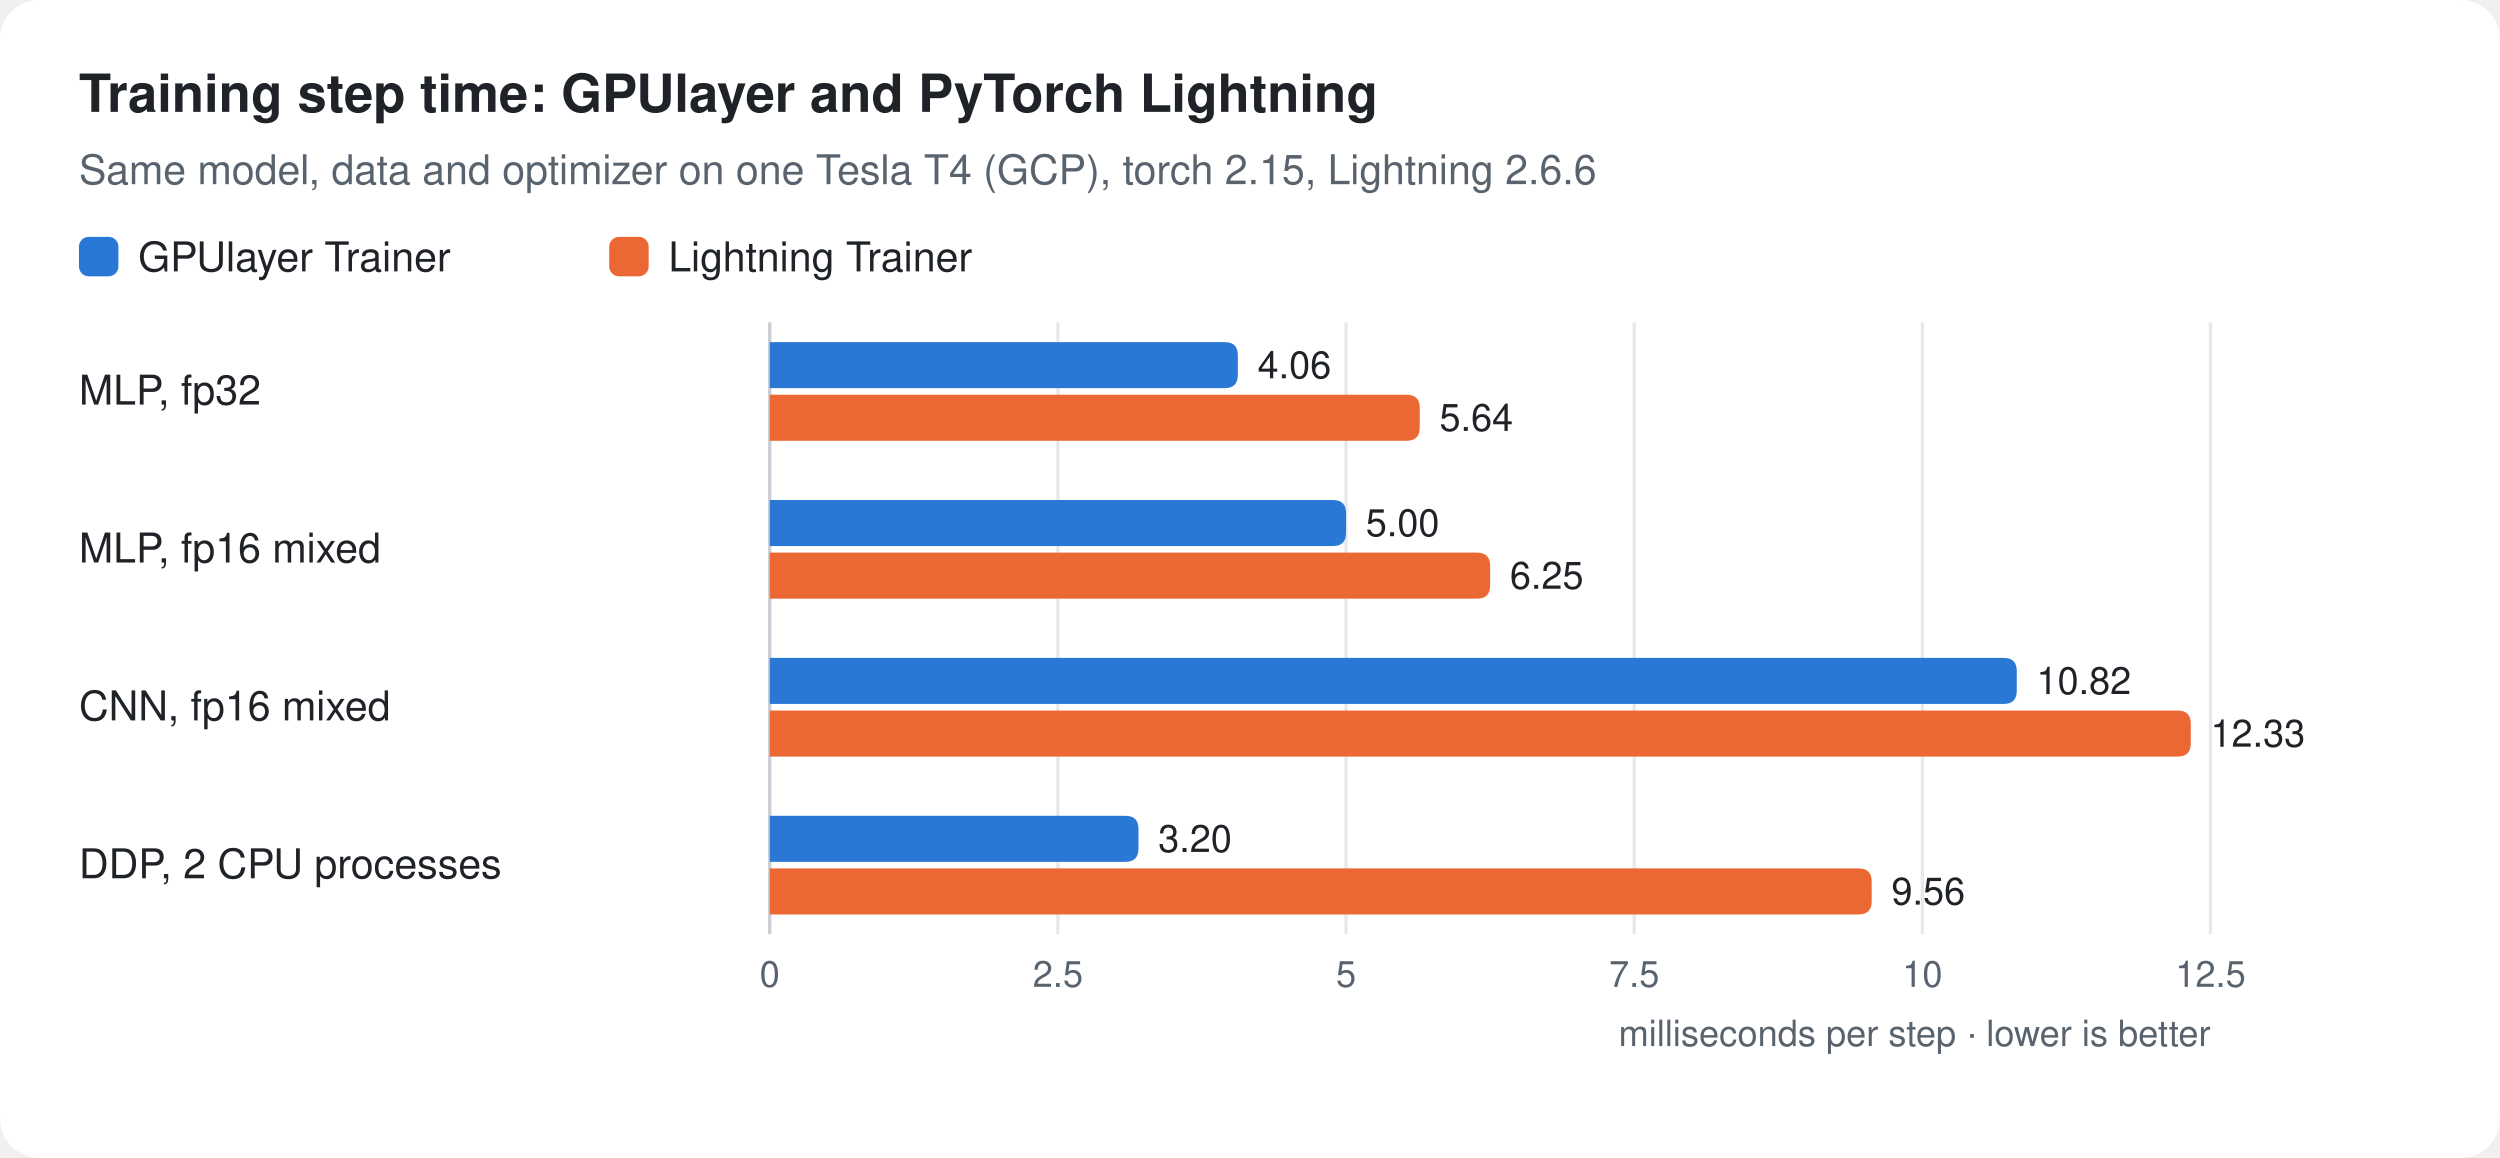
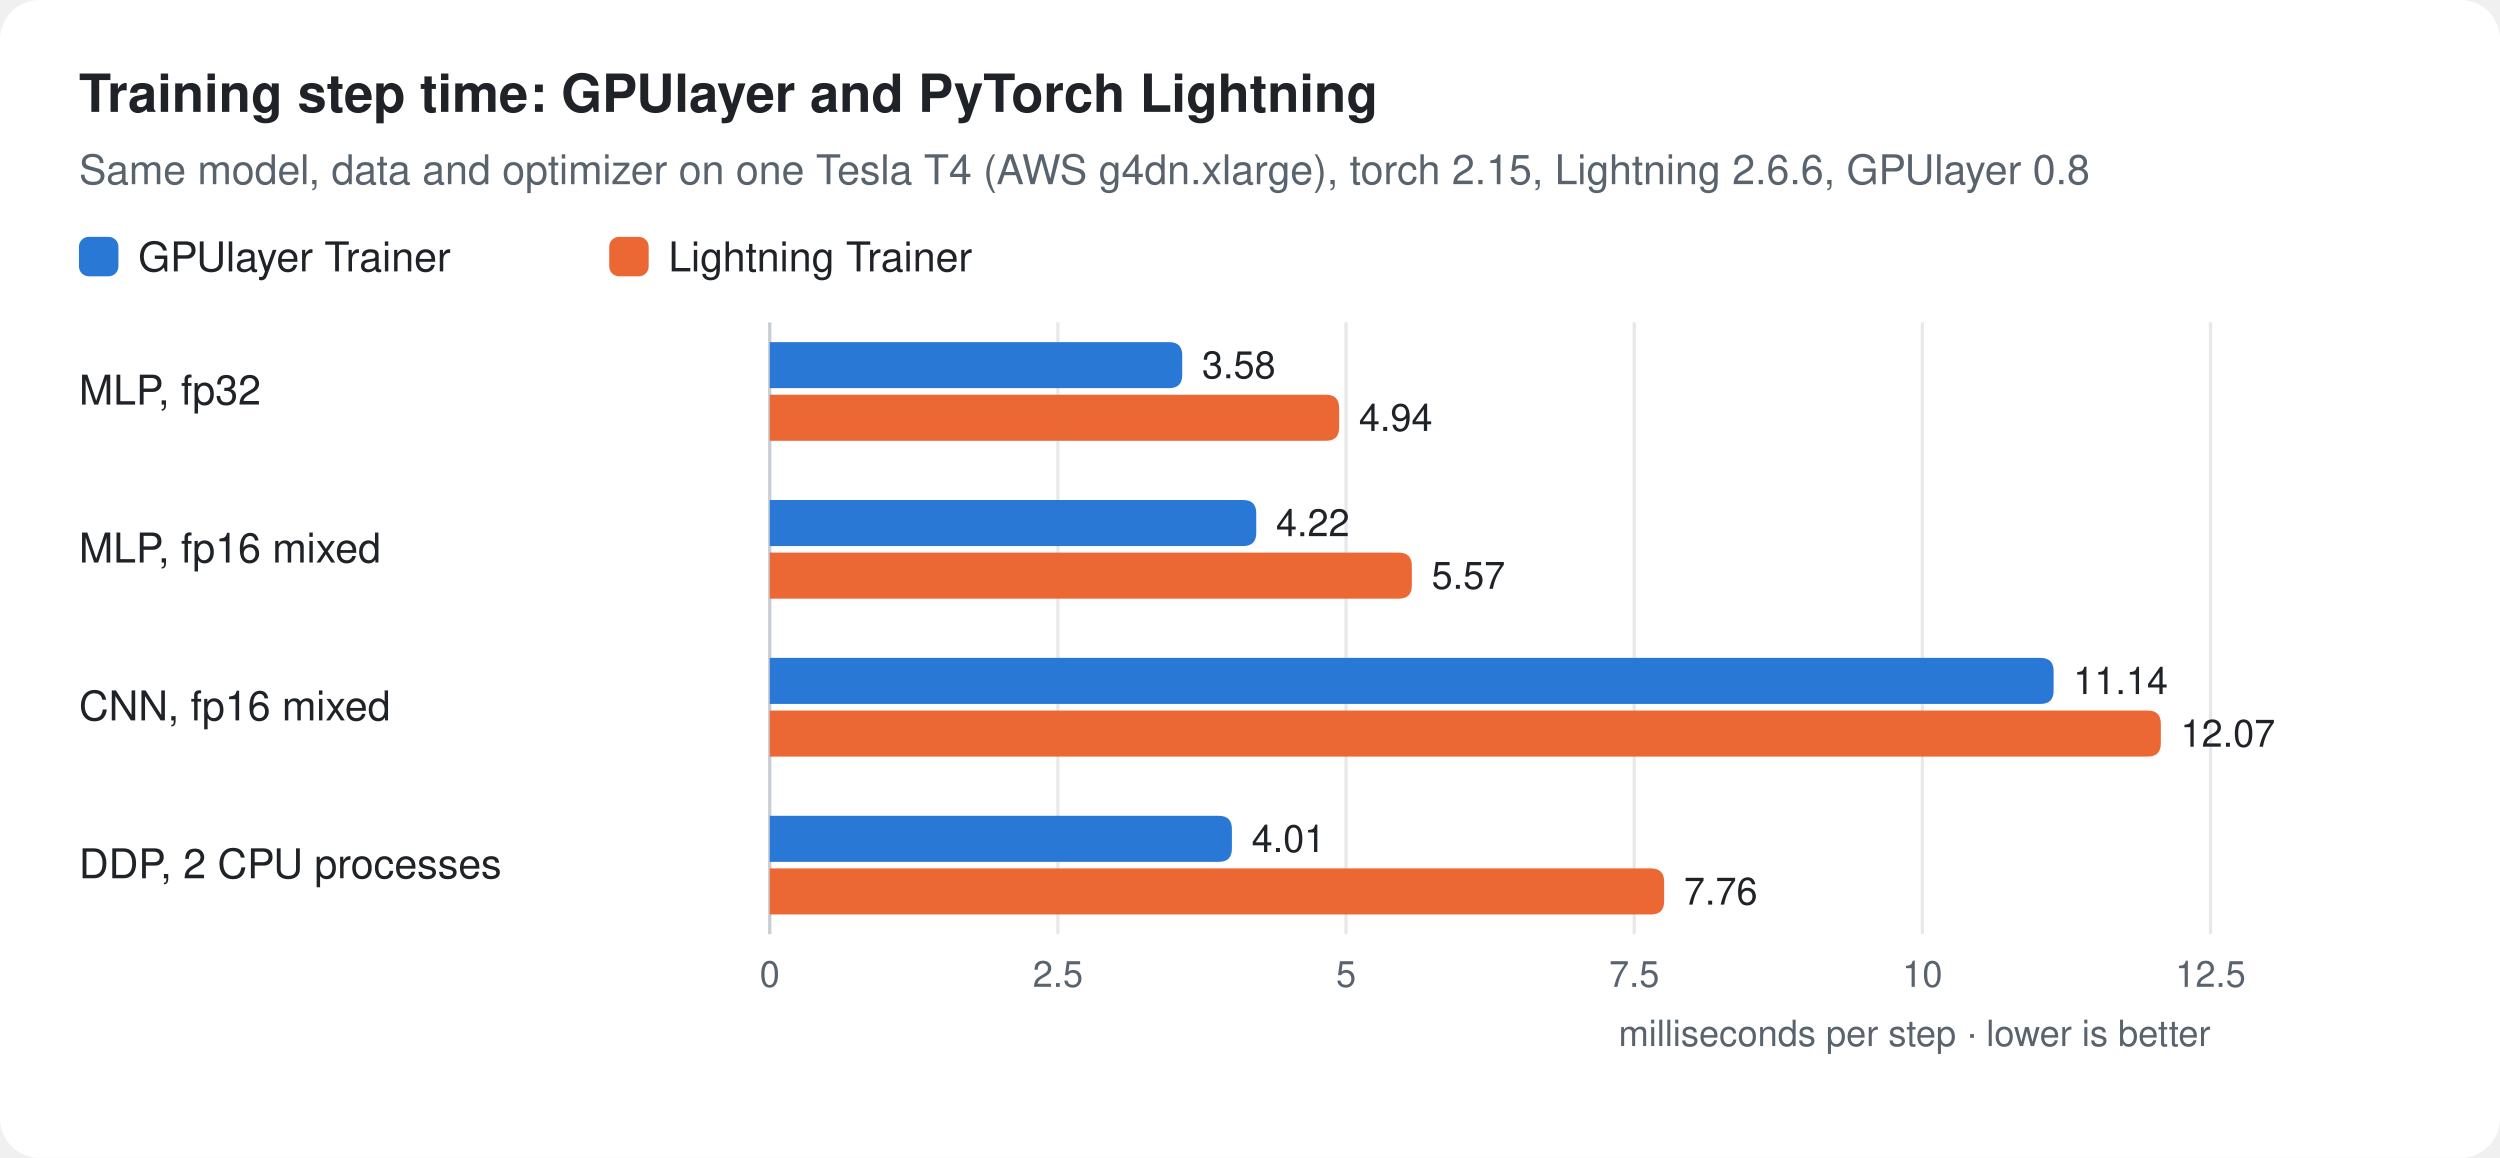
- <svg xmlns="http://www.w3.org/2000/svg" viewBox="0 0 760 352" width="760" height="352" role="img" aria-label="Training step time: GPUlayer and PyTorch Lightning: Same model, data and optimizer on one Tesla T4 (GCP), torch 2.15, Lightning 2.6.6">
+ <svg xmlns="http://www.w3.org/2000/svg" viewBox="0 0 760 352" width="760" height="352" role="img" aria-label="Training step time: GPUlayer and PyTorch Lightning: Same model, data and optimizer on one Tesla T4 (AWS g4dn.xlarge), torch 2.15, Lightning 2.6.6, GPUlayer 0.8">
  <rect width="760" height="352" rx="12" fill="#ffffff" />
  <text x="24.0" y="34.0" font-family="-apple-system, 'Segoe UI', Helvetica, Arial, sans-serif" font-size="16" font-weight="600" fill="#1f2328" text-anchor="start">Training step time: GPUlayer and PyTorch Lightning</text>
-   <text x="24.0" y="56.0" font-family="-apple-system, 'Segoe UI', Helvetica, Arial, sans-serif" font-size="12.5" font-weight="400" fill="#59636e" text-anchor="start">Same model, data and optimizer on one Tesla T4 (GCP), torch 2.15, Lightning 2.6.6</text>
+   <text x="24.0" y="56.0" font-family="-apple-system, 'Segoe UI', Helvetica, Arial, sans-serif" font-size="12.5" font-weight="400" fill="#59636e" text-anchor="start">Same model, data and optimizer on one Tesla T4 (AWS g4dn.xlarge), torch 2.15, Lightning 2.6.6, GPUlayer 0.8</text>
  <rect x="24" y="72" width="12" height="12" rx="3" fill="#2a78d6" />
  <text x="42.0" y="82.5" font-family="-apple-system, 'Segoe UI', Helvetica, Arial, sans-serif" font-size="12.5" font-weight="400" fill="#1f2328" text-anchor="start">GPUlayer Trainer</text>
  <rect x="185.2" y="72" width="12" height="12" rx="3" fill="#eb6834" />
  <text x="203.2" y="82.5" font-family="-apple-system, 'Segoe UI', Helvetica, Arial, sans-serif" font-size="12.5" font-weight="400" fill="#1f2328" text-anchor="start">Lightning Trainer</text>
  <line x1="234.0" y1="98" x2="234.0" y2="284" stroke="#c9ced4" stroke-width="1" />
  <text x="234.0" y="300.0" font-family="-apple-system, 'Segoe UI', Helvetica, Arial, sans-serif" font-size="11" font-weight="400" fill="#59636e" text-anchor="middle">0</text>
  <line x1="321.6" y1="98" x2="321.6" y2="284" stroke="#e6e8eb" stroke-width="1" />
  <text x="321.6" y="300.0" font-family="-apple-system, 'Segoe UI', Helvetica, Arial, sans-serif" font-size="11" font-weight="400" fill="#59636e" text-anchor="middle">2.5</text>
  <line x1="409.2" y1="98" x2="409.2" y2="284" stroke="#e6e8eb" stroke-width="1" />
  <text x="409.2" y="300.0" font-family="-apple-system, 'Segoe UI', Helvetica, Arial, sans-serif" font-size="11" font-weight="400" fill="#59636e" text-anchor="middle">5</text>
  <line x1="496.8" y1="98" x2="496.8" y2="284" stroke="#e6e8eb" stroke-width="1" />
  <text x="496.8" y="300.0" font-family="-apple-system, 'Segoe UI', Helvetica, Arial, sans-serif" font-size="11" font-weight="400" fill="#59636e" text-anchor="middle">7.5</text>
  <line x1="584.4" y1="98" x2="584.4" y2="284" stroke="#e6e8eb" stroke-width="1" />
  <text x="584.4" y="300.0" font-family="-apple-system, 'Segoe UI', Helvetica, Arial, sans-serif" font-size="11" font-weight="400" fill="#59636e" text-anchor="middle">10</text>
  <line x1="672.0" y1="98" x2="672.0" y2="284" stroke="#e6e8eb" stroke-width="1" />
  <text x="672.0" y="300.0" font-family="-apple-system, 'Segoe UI', Helvetica, Arial, sans-serif" font-size="11" font-weight="400" fill="#59636e" text-anchor="middle">12.5</text>
  <text x="672.0" y="318.0" font-family="-apple-system, 'Segoe UI', Helvetica, Arial, sans-serif" font-size="11" font-weight="400" fill="#59636e" text-anchor="end">milliseconds per step · lower is better</text>
  <text x="24.0" y="123.0" font-family="-apple-system, 'Segoe UI', Helvetica, Arial, sans-serif" font-size="12.5" font-weight="400" fill="#1f2328" text-anchor="start">MLP, fp32</text>
-   <path d="M234.0 104.0H372.3Q376.3 104.0 376.3 108.0V114.0Q376.3 118.0 372.3 118.0H234.0Z" fill="#2a78d6" />
-   <text x="382.3" y="115.0" font-family="-apple-system, 'Segoe UI', Helvetica, Arial, sans-serif" font-size="11.5" font-weight="400" fill="#1f2328" text-anchor="start">4.06</text>
-   <path d="M234.0 120.0H427.6Q431.6 120.0 431.6 124.0V130.0Q431.6 134.0 427.6 134.0H234.0Z" fill="#eb6834" />
-   <text x="437.6" y="131.0" font-family="-apple-system, 'Segoe UI', Helvetica, Arial, sans-serif" font-size="11.5" font-weight="400" fill="#1f2328" text-anchor="start">5.64</text>
+   <path d="M234.0 104.0H355.4Q359.4 104.0 359.4 108.0V114.0Q359.4 118.0 355.4 118.0H234.0Z" fill="#2a78d6" />
+   <text x="365.4" y="115.0" font-family="-apple-system, 'Segoe UI', Helvetica, Arial, sans-serif" font-size="11.5" font-weight="400" fill="#1f2328" text-anchor="start">3.58</text>
+   <path d="M234.0 120.0H403.1Q407.1 120.0 407.1 124.0V130.0Q407.1 134.0 403.1 134.0H234.0Z" fill="#eb6834" />
+   <text x="413.1" y="131.0" font-family="-apple-system, 'Segoe UI', Helvetica, Arial, sans-serif" font-size="11.5" font-weight="400" fill="#1f2328" text-anchor="start">4.94</text>
  <text x="24.0" y="171.0" font-family="-apple-system, 'Segoe UI', Helvetica, Arial, sans-serif" font-size="12.5" font-weight="400" fill="#1f2328" text-anchor="start">MLP, fp16 mixed</text>
-   <path d="M234.0 152.0H405.2Q409.2 152.0 409.2 156.0V162.0Q409.2 166.0 405.2 166.0H234.0Z" fill="#2a78d6" />
-   <text x="415.2" y="163.0" font-family="-apple-system, 'Segoe UI', Helvetica, Arial, sans-serif" font-size="11.5" font-weight="400" fill="#1f2328" text-anchor="start">5.00</text>
-   <path d="M234.0 168.0H449.0Q453.0 168.0 453.0 172.0V178.0Q453.0 182.0 449.0 182.0H234.0Z" fill="#eb6834" />
-   <text x="459.0" y="179.0" font-family="-apple-system, 'Segoe UI', Helvetica, Arial, sans-serif" font-size="11.5" font-weight="400" fill="#1f2328" text-anchor="start">6.25</text>
+   <path d="M234.0 152.0H377.9Q381.9 152.0 381.9 156.0V162.0Q381.9 166.0 377.9 166.0H234.0Z" fill="#2a78d6" />
+   <text x="387.9" y="163.0" font-family="-apple-system, 'Segoe UI', Helvetica, Arial, sans-serif" font-size="11.5" font-weight="400" fill="#1f2328" text-anchor="start">4.22</text>
+   <path d="M234.0 168.0H425.2Q429.2 168.0 429.2 172.0V178.0Q429.2 182.0 425.2 182.0H234.0Z" fill="#eb6834" />
+   <text x="435.2" y="179.0" font-family="-apple-system, 'Segoe UI', Helvetica, Arial, sans-serif" font-size="11.5" font-weight="400" fill="#1f2328" text-anchor="start">5.57</text>
  <text x="24.0" y="219.0" font-family="-apple-system, 'Segoe UI', Helvetica, Arial, sans-serif" font-size="12.5" font-weight="400" fill="#1f2328" text-anchor="start">CNN, fp16 mixed</text>
-   <path d="M234.0 200.0H609.1Q613.1 200.0 613.1 204.0V210.0Q613.1 214.0 609.1 214.0H234.0Z" fill="#2a78d6" />
-   <text x="619.1" y="211.0" font-family="-apple-system, 'Segoe UI', Helvetica, Arial, sans-serif" font-size="11.5" font-weight="400" fill="#1f2328" text-anchor="start">10.82</text>
-   <path d="M234.0 216.0H662.0Q666.0 216.0 666.0 220.0V226.0Q666.0 230.0 662.0 230.0H234.0Z" fill="#eb6834" />
-   <text x="672.0" y="227.0" font-family="-apple-system, 'Segoe UI', Helvetica, Arial, sans-serif" font-size="11.5" font-weight="400" fill="#1f2328" text-anchor="start">12.33</text>
+   <path d="M234.0 200.0H620.3Q624.3 200.0 624.3 204.0V210.0Q624.3 214.0 620.3 214.0H234.0Z" fill="#2a78d6" />
+   <text x="630.3" y="211.0" font-family="-apple-system, 'Segoe UI', Helvetica, Arial, sans-serif" font-size="11.5" font-weight="400" fill="#1f2328" text-anchor="start">11.14</text>
+   <path d="M234.0 216.0H652.9Q656.9 216.0 656.9 220.0V226.0Q656.9 230.0 652.9 230.0H234.0Z" fill="#eb6834" />
+   <text x="662.9" y="227.0" font-family="-apple-system, 'Segoe UI', Helvetica, Arial, sans-serif" font-size="11.5" font-weight="400" fill="#1f2328" text-anchor="start">12.07</text>
  <text x="24.0" y="267.0" font-family="-apple-system, 'Segoe UI', Helvetica, Arial, sans-serif" font-size="12.5" font-weight="400" fill="#1f2328" text-anchor="start">DDP, 2 CPU processes</text>
-   <path d="M234.0 248.0H342.1Q346.1 248.0 346.1 252.0V258.0Q346.1 262.0 342.1 262.0H234.0Z" fill="#2a78d6" />
-   <text x="352.1" y="259.0" font-family="-apple-system, 'Segoe UI', Helvetica, Arial, sans-serif" font-size="11.5" font-weight="400" fill="#1f2328" text-anchor="start">3.20</text>
-   <path d="M234.0 264.0H565.0Q569.0 264.0 569.0 268.0V274.0Q569.0 278.0 565.0 278.0H234.0Z" fill="#eb6834" />
-   <text x="575.0" y="275.0" font-family="-apple-system, 'Segoe UI', Helvetica, Arial, sans-serif" font-size="11.5" font-weight="400" fill="#1f2328" text-anchor="start">9.56</text>
+   <path d="M234.0 248.0H370.5Q374.5 248.0 374.5 252.0V258.0Q374.5 262.0 370.5 262.0H234.0Z" fill="#2a78d6" />
+   <text x="380.5" y="259.0" font-family="-apple-system, 'Segoe UI', Helvetica, Arial, sans-serif" font-size="11.5" font-weight="400" fill="#1f2328" text-anchor="start">4.01</text>
+   <path d="M234.0 264.0H501.9Q505.9 264.0 505.9 268.0V274.0Q505.9 278.0 501.9 278.0H234.0Z" fill="#eb6834" />
+   <text x="511.9" y="275.0" font-family="-apple-system, 'Segoe UI', Helvetica, Arial, sans-serif" font-size="11.5" font-weight="400" fill="#1f2328" text-anchor="start">7.76</text>
</svg>
